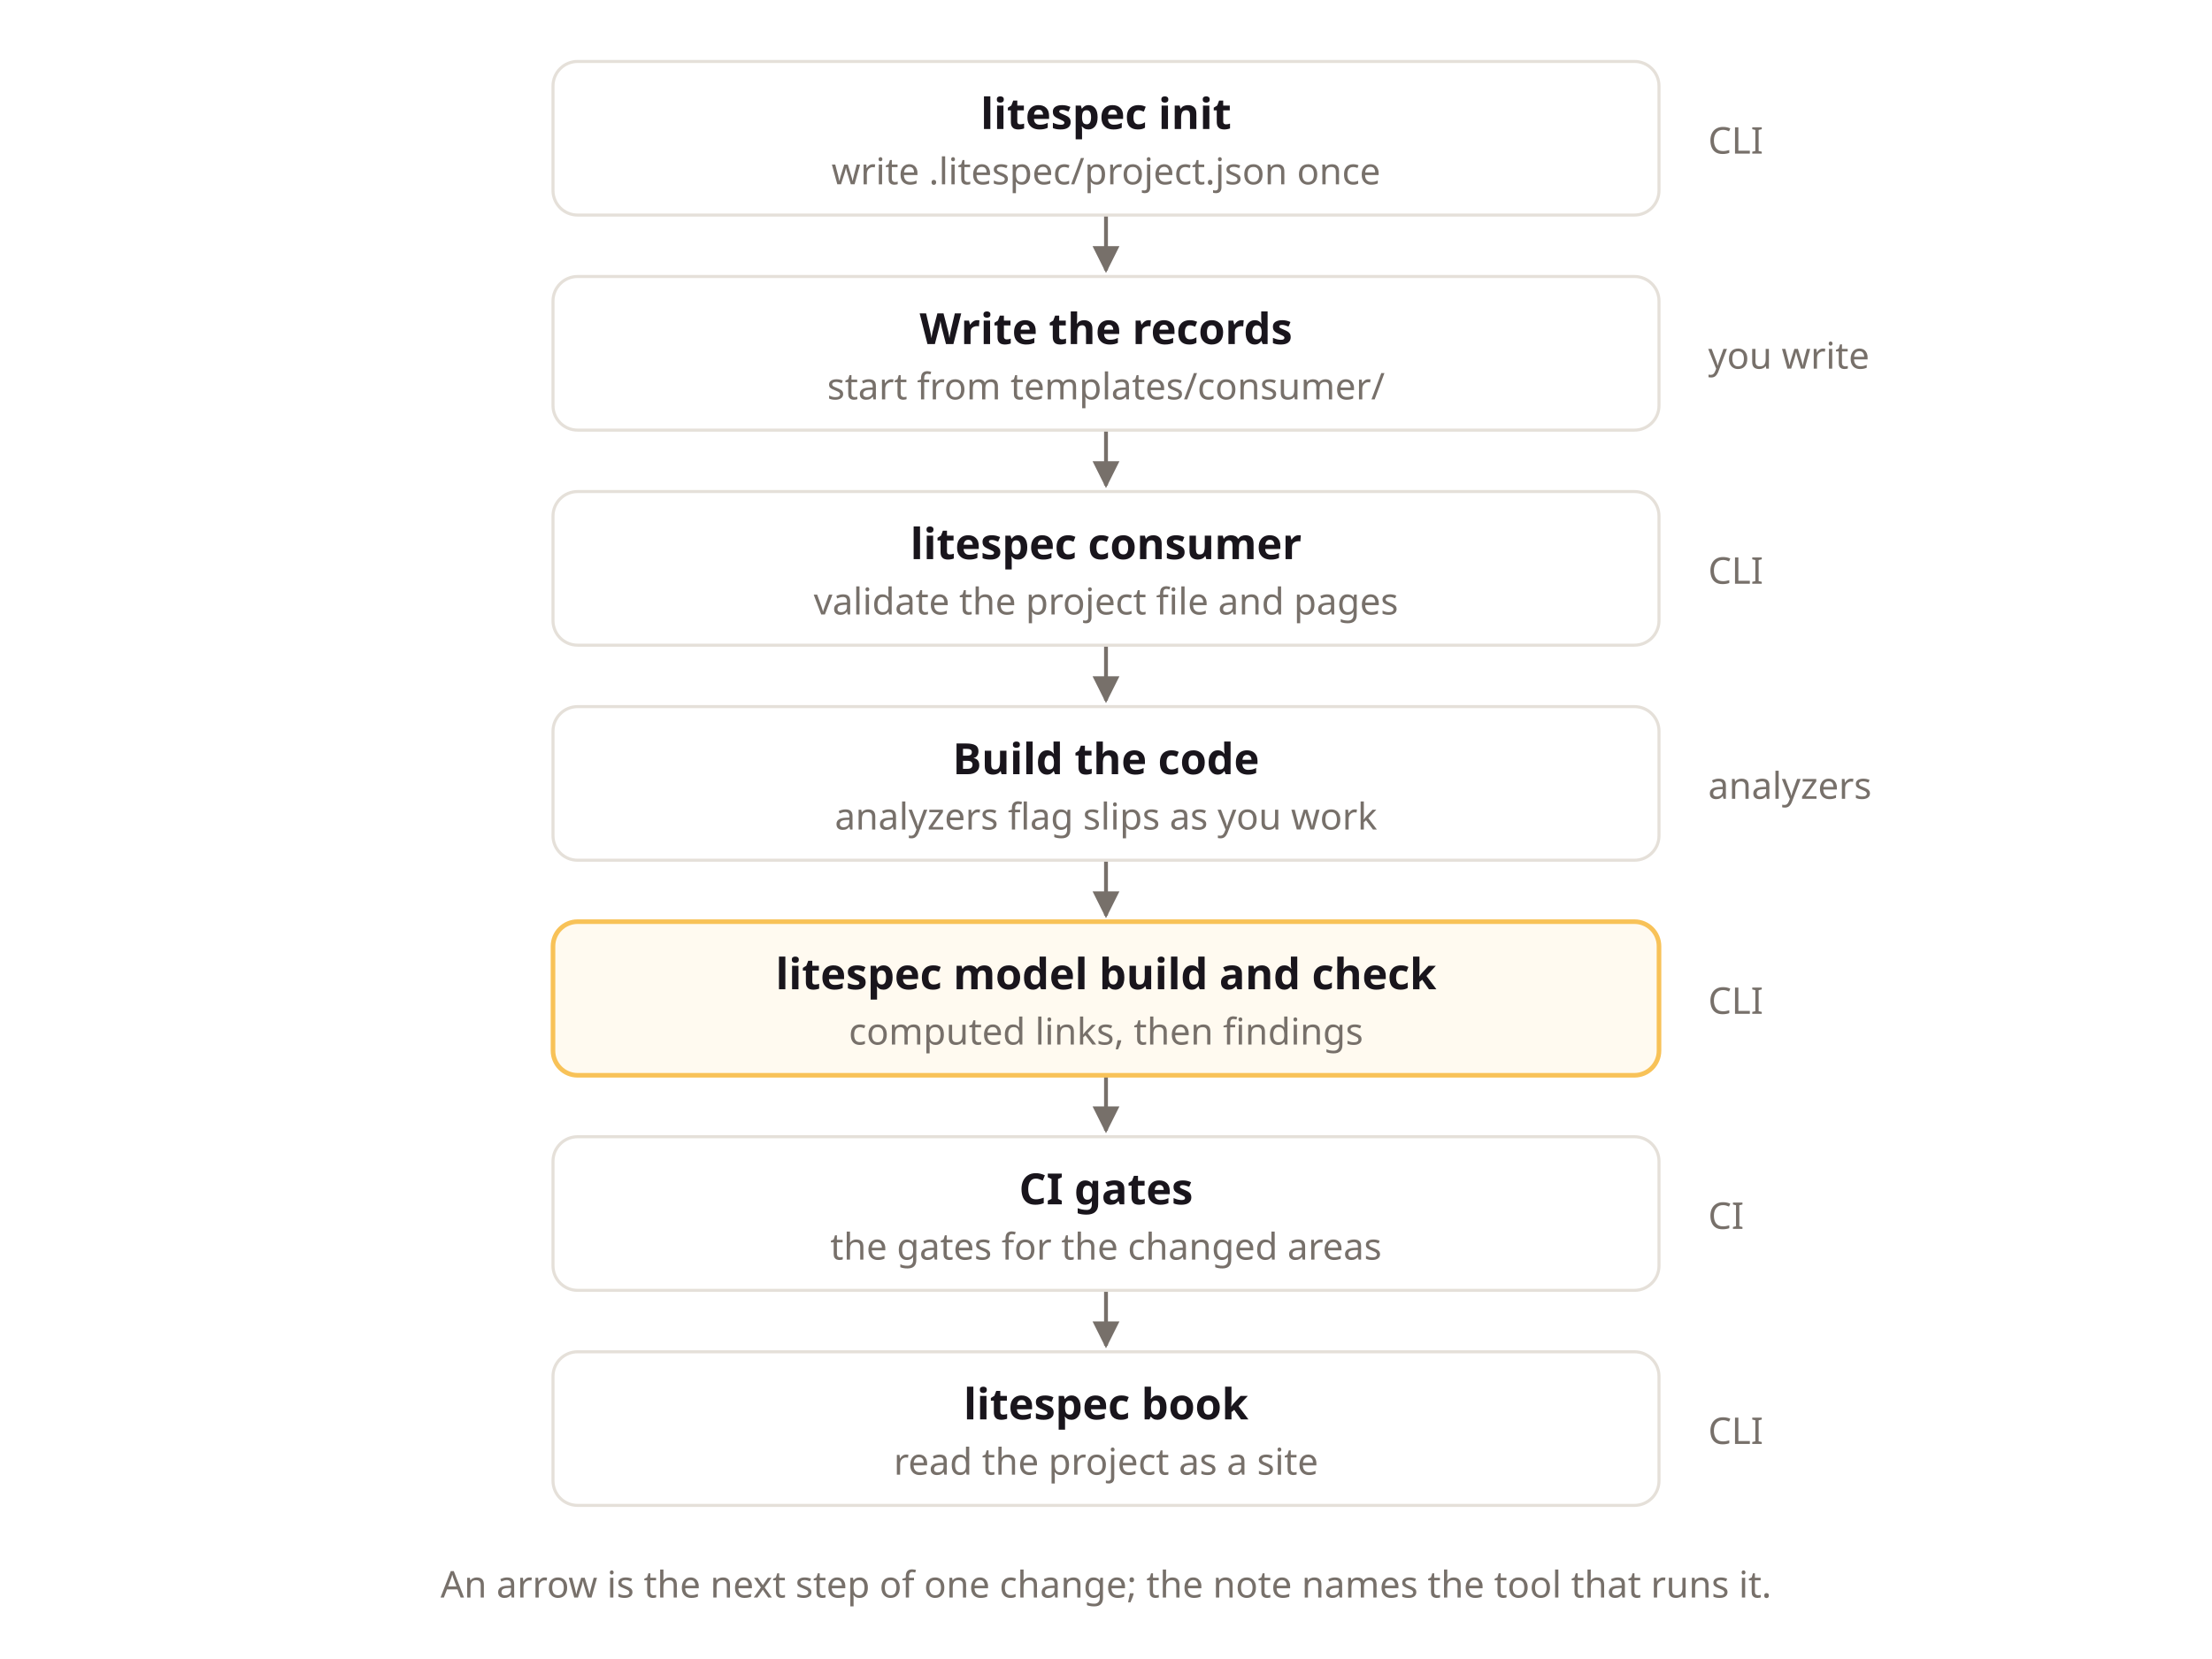
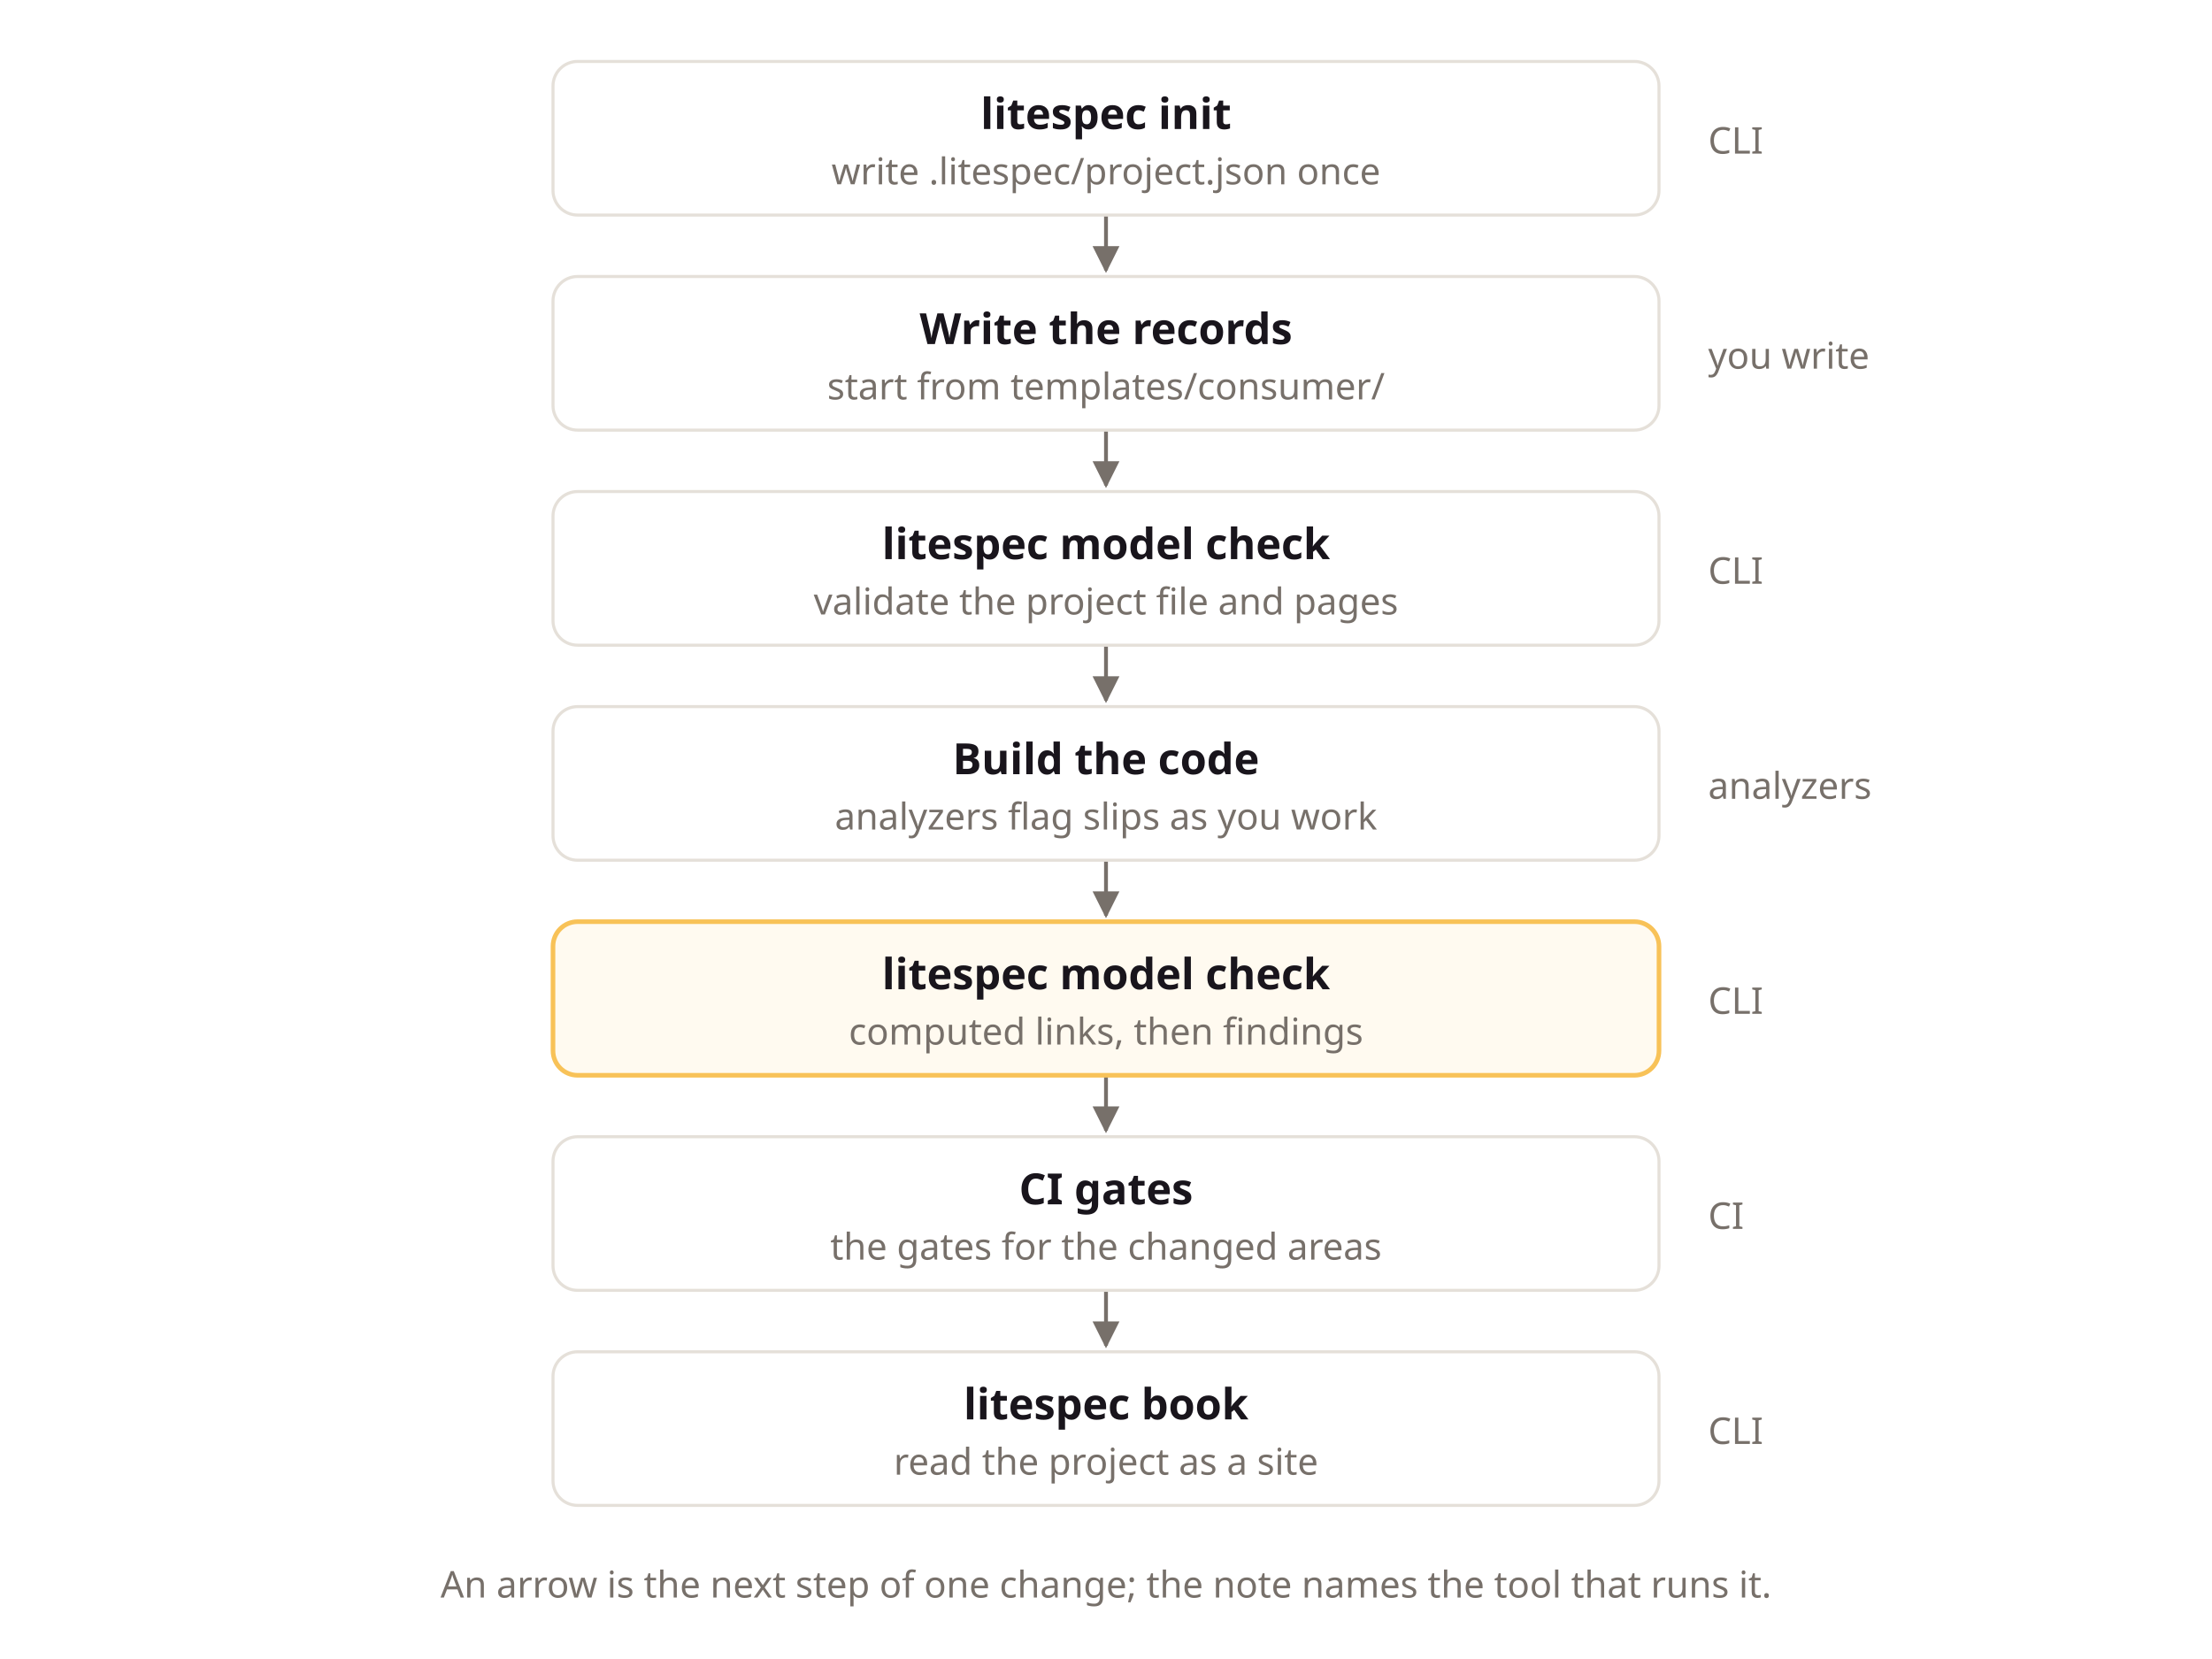
<svg xmlns="http://www.w3.org/2000/svg" width="720" height="540" viewBox="0 0 720 540" role="img" aria-labelledby="learn-tool-flow-title learn-tool-flow-desc" font-family="Geist, ui-sans-serif, system-ui, sans-serif">
  <defs>
    <marker id="learn-tool-flow-arrow" viewBox="0 0 10 10" refX="9" refY="5" markerWidth="7" markerHeight="7" orient="auto-start-reverse">
      <path d="M0 0 10 5 0 10z" style="fill: var(--muted-fg, #77706a)" />
    </marker>
  </defs>
  <g style="stroke: var(--muted-fg, #77706a); fill: none" stroke-width="1.25" marker-end="url(#learn-tool-flow-arrow)">
    <path d="M360 70 V 88" />
    <path d="M360 140 V 158" />
    <path d="M360 210 V 228" />
    <path d="M360 280 V 298" />
    <path d="M360 350 V 368" />
    <path d="M360 420 V 438" />
  </g>
  <g style="fill: var(--bg, #ffffff); stroke: var(--border, #e5e0d9)" stroke-width="1">
    <rect x="180" y="20" width="360" height="50" rx="8" />
    <rect x="180" y="90" width="360" height="50" rx="8" />
    <rect x="180" y="160" width="360" height="50" rx="8" />
    <rect x="180" y="230" width="360" height="50" rx="8" />
    <rect x="180" y="370" width="360" height="50" rx="8" />
    <rect x="180" y="440" width="360" height="50" rx="8" />
  </g>
  <rect x="180" y="300" width="360" height="50" rx="8" style="fill: var(--accent-subtle, #fffaf0); stroke: var(--accent, #f8c258)" stroke-width="1.5" />
  <g style="fill: var(--fg, #19151c)" font-size="14" font-weight="600" text-anchor="middle">
    <text x="360" y="42">litespec init</text>
    <text x="360" y="112">Write the records</text>
-     <text x="360" y="182">litespec consumer</text>
+     <text x="360" y="182">litespec model check</text>
    <text x="360" y="252">Build the code</text>
-     <text x="360" y="322">litespec model build and check</text>
+     <text x="360" y="322">litespec model check</text>
    <text x="360" y="392">CI gates</text>
    <text x="360" y="462">litespec book</text>
  </g>
  <g style="fill: var(--muted-fg, #77706a)" font-size="12" text-anchor="middle">
    <text x="360" y="60">write .litespec/project.json once</text>
    <text x="360" y="130">start from templates/consumer/</text>
    <text x="360" y="200">validate the project file and pages</text>
    <text x="360" y="270">analyzers flag slips as you work</text>
    <text x="360" y="340">computed links, then findings</text>
    <text x="360" y="410">the gates for the changed areas</text>
    <text x="360" y="480">read the project as a site</text>
  </g>
  <g style="fill: var(--muted-fg, #77706a)" font-size="12">
    <text x="556" y="50">CLI</text>
    <text x="556" y="120">you write</text>
    <text x="556" y="190">CLI</text>
    <text x="556" y="260">analyzers</text>
    <text x="556" y="330">CLI</text>
    <text x="556" y="400">CI</text>
    <text x="556" y="470">CLI</text>
  </g>
  <text x="360" y="520" text-anchor="middle" font-size="12" style="fill: var(--muted-fg, #77706a)">An arrow is the next step of one change; the note names the tool that runs it.</text>
</svg>
